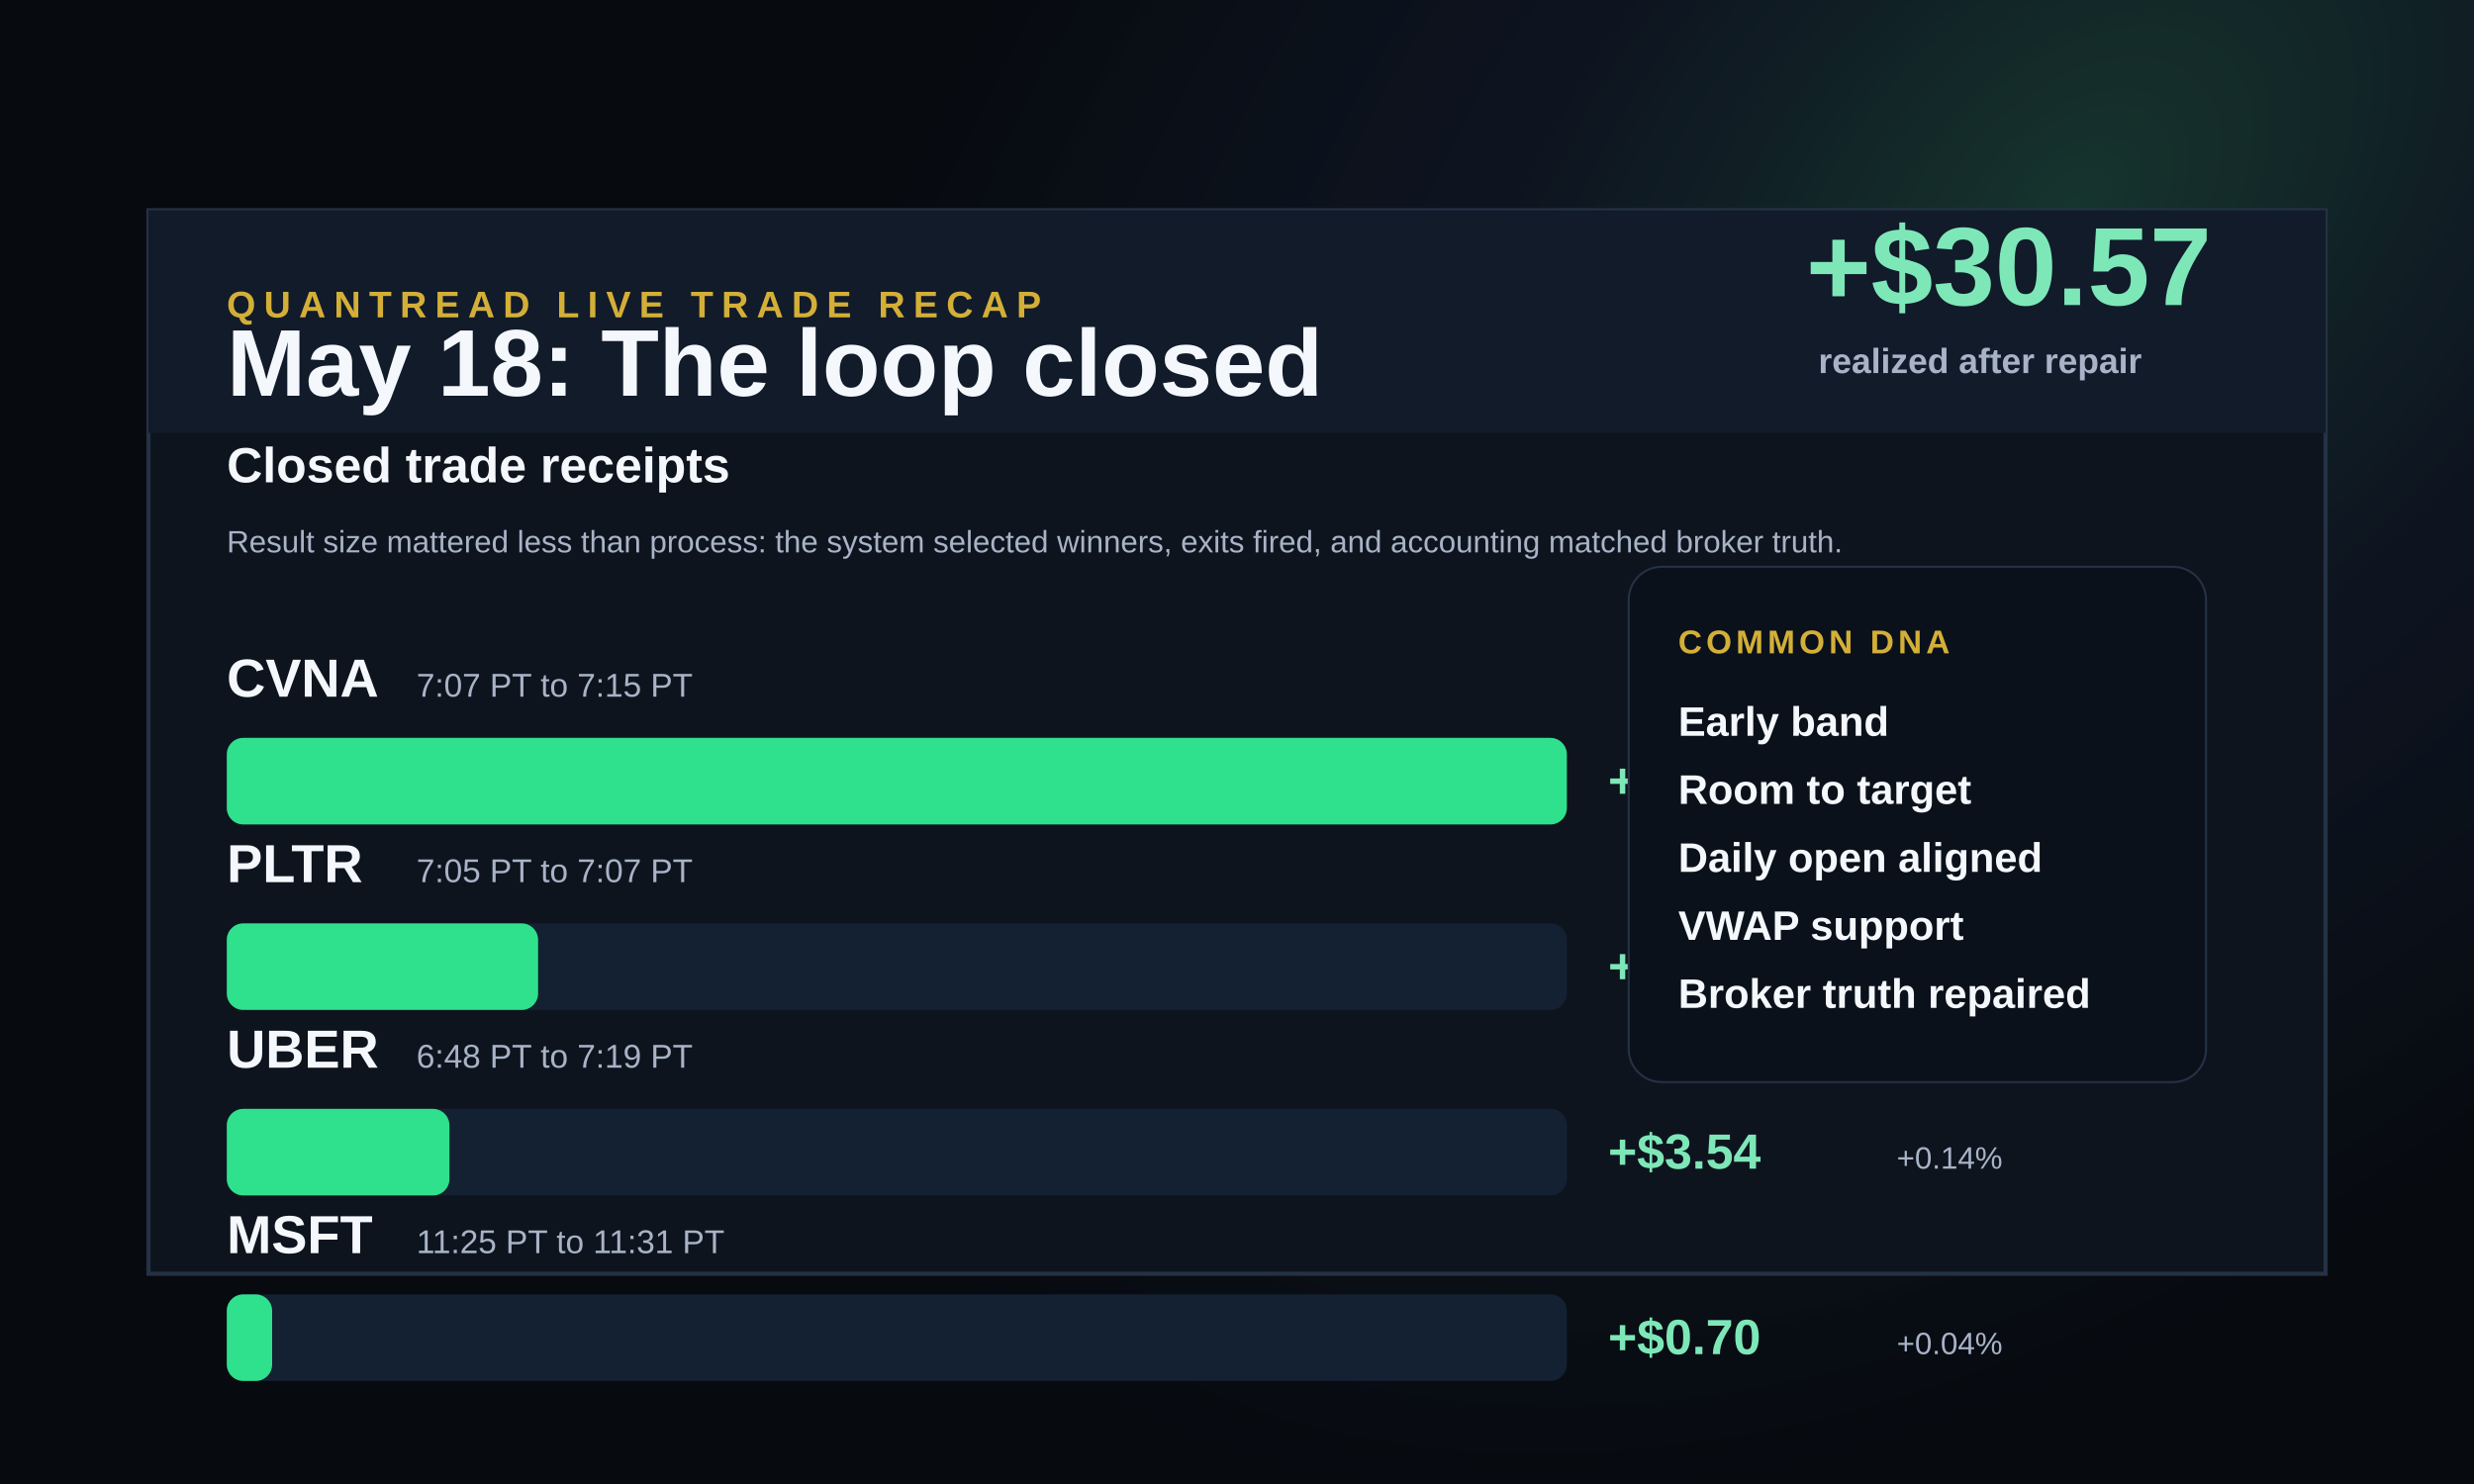
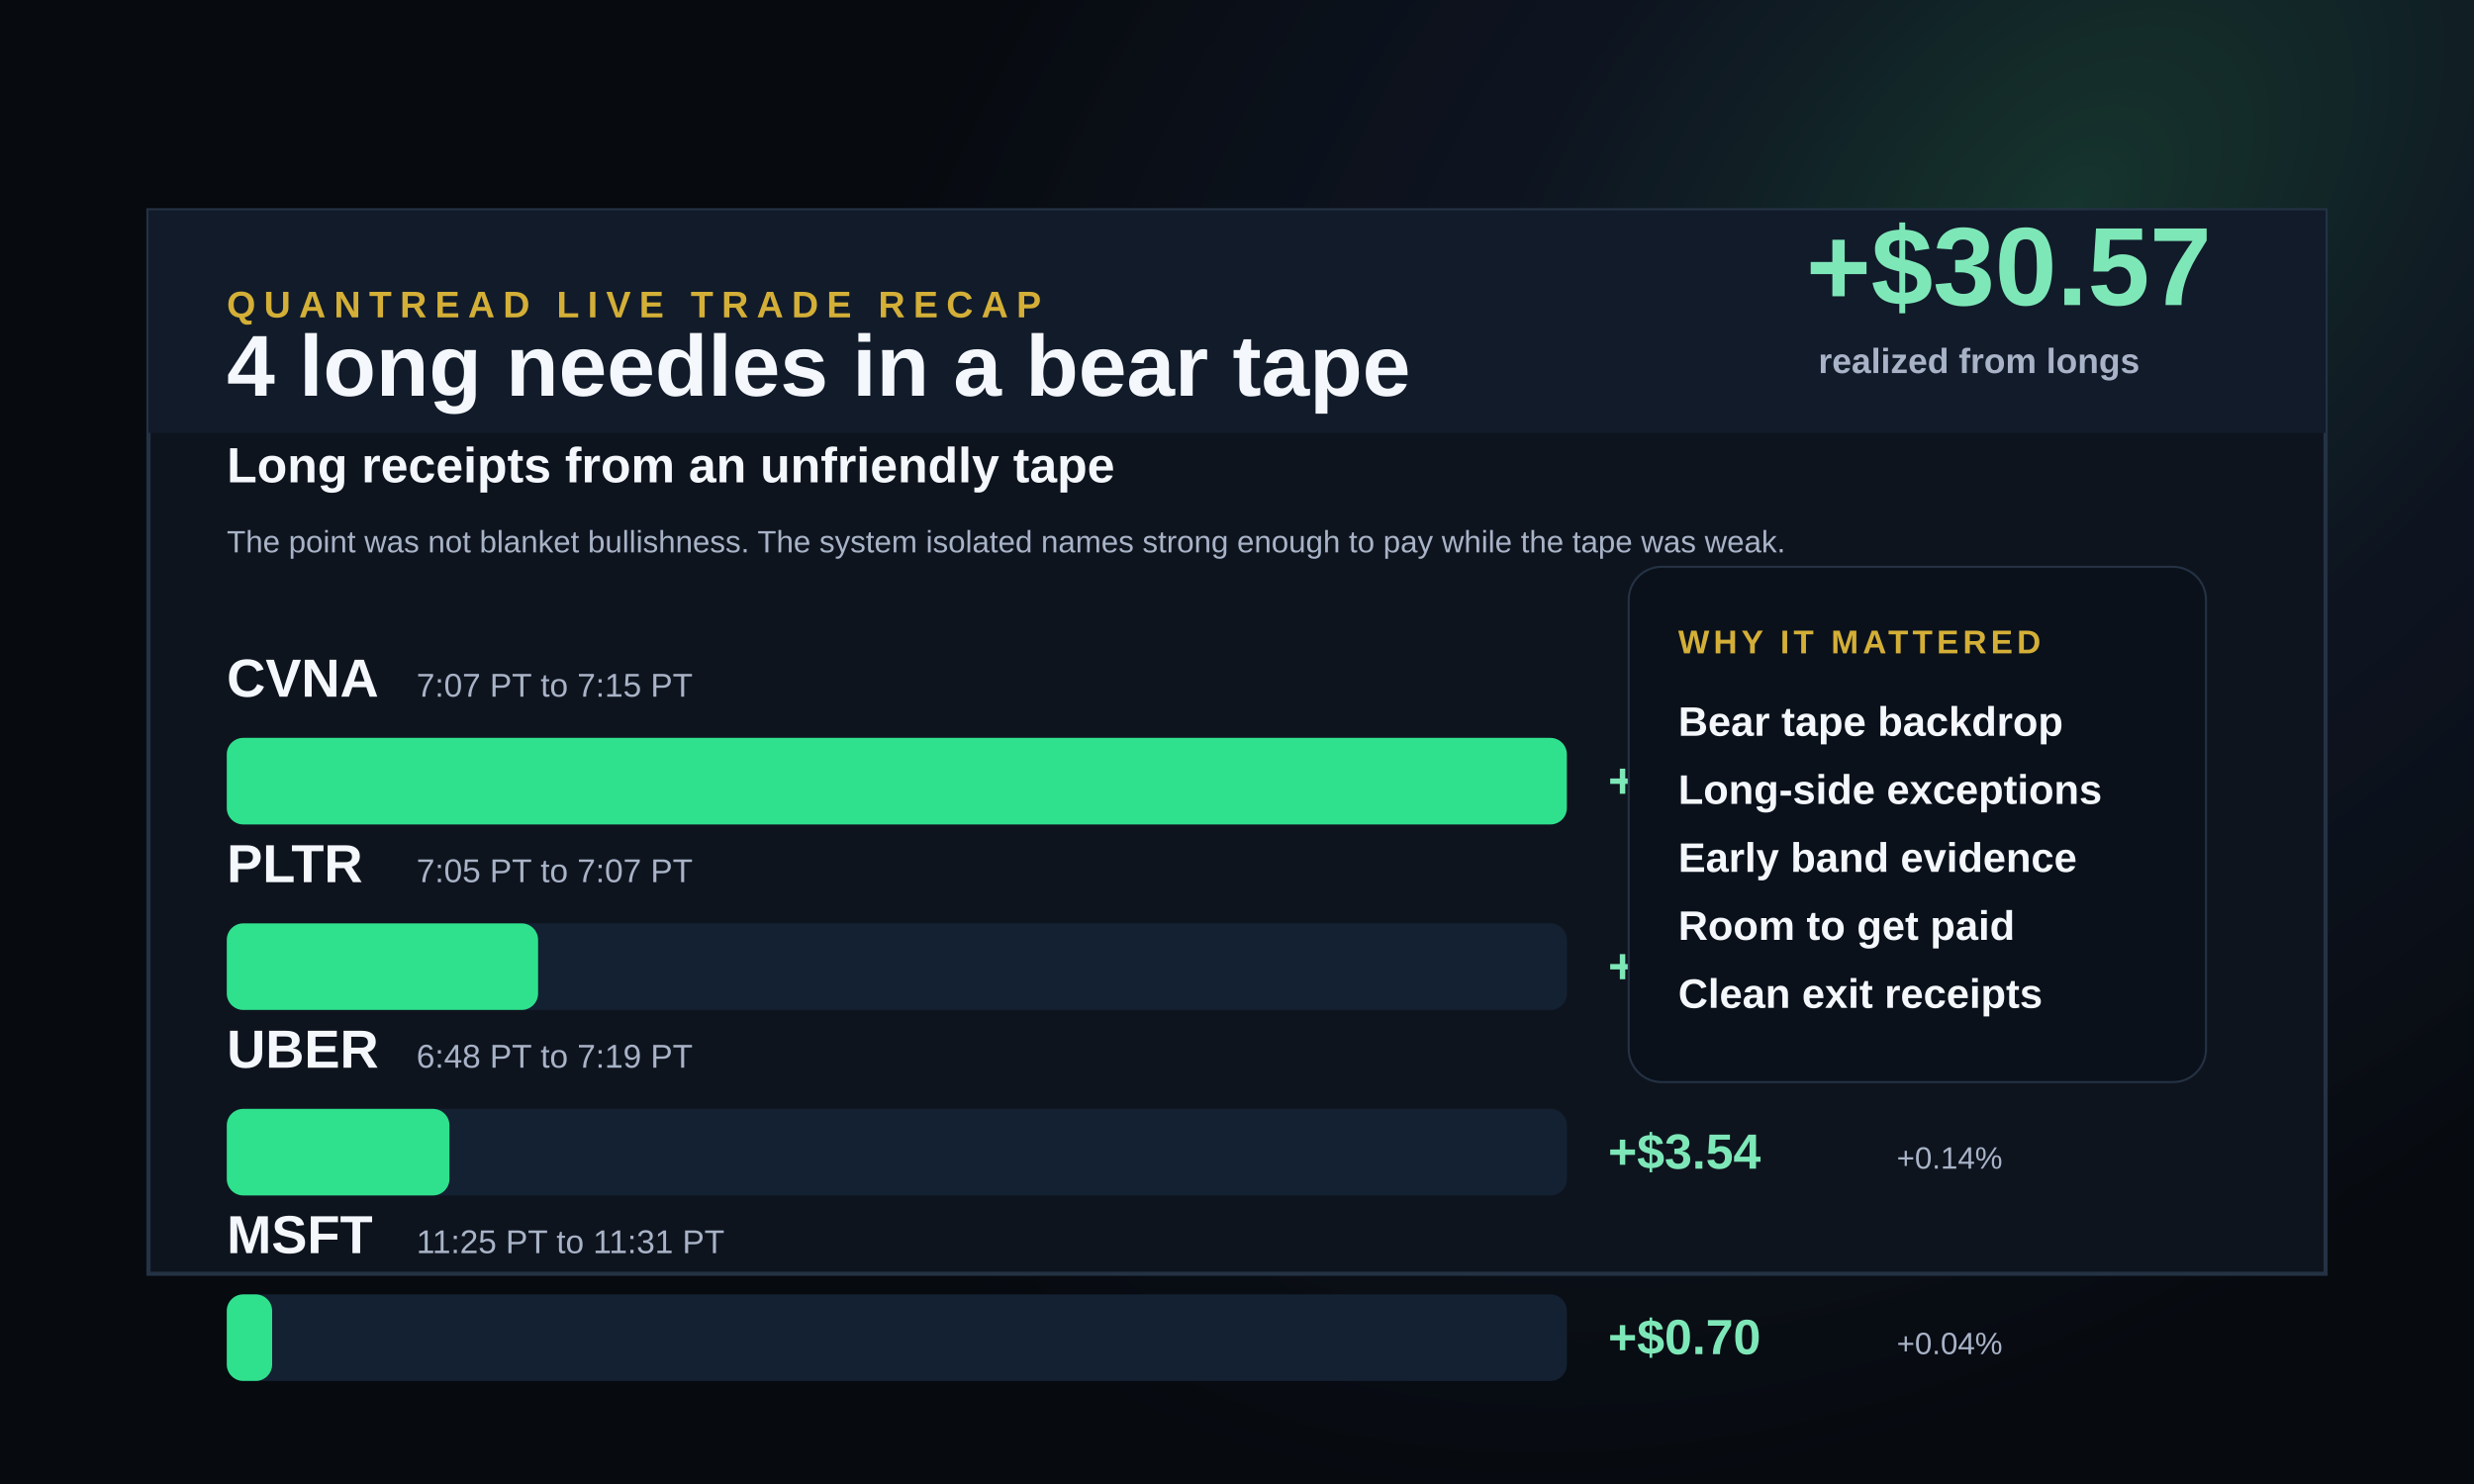
<svg xmlns="http://www.w3.org/2000/svg" width="1200" height="720" viewBox="0 0 1200 720" fill="none" role="img" aria-labelledby="title desc">
  <rect width="1200" height="720" fill="#070A0F" />
  <path d="M0 0H1200V720H0V0Z" fill="url(#bg)" />
  <path d="M72 102H1128V618H72V102Z" fill="#0E141E" stroke="#243244" stroke-width="2" />
  <path d="M72 102H1128V210H72V102Z" fill="#111B2A" />
  <text x="110" y="154" fill="#D4AF37" font-family="Arial, Helvetica, sans-serif" font-size="18" font-weight="800" letter-spacing="4">QUANTREAD LIVE TRADE RECAP</text>
-   <text x="110" y="192" fill="#F4F7FB" font-family="Arial, Helvetica, sans-serif" font-size="46" font-weight="900">May 18: The loop closed</text>
+   <text x="110" y="192" fill="#F4F7FB" font-family="Arial, Helvetica, sans-serif" font-size="42" font-weight="900">4 long needles in a bear tape</text>
  <text x="876" y="148" fill="#7EE7B8" font-family="Arial, Helvetica, sans-serif" font-size="54" font-weight="900">+$30.57</text>
-   <text x="882" y="181" fill="#A8B3C7" font-family="Arial, Helvetica, sans-serif" font-size="17" font-weight="700">realized after repair</text>
+   <text x="882" y="181" fill="#A8B3C7" font-family="Arial, Helvetica, sans-serif" font-size="17" font-weight="700">realized from longs</text>
  <g transform="translate(110 258)">
-     <text x="0" y="-24" fill="#F4F7FB" font-family="Arial, Helvetica, sans-serif" font-size="24" font-weight="900">Closed trade receipts</text>
-     <text x="0" y="10" fill="#A8B3C7" font-family="Arial, Helvetica, sans-serif" font-size="15">Result size mattered less than process: the system selected winners, exits fired, and accounting matched broker truth.</text>
+     <text x="0" y="-24" fill="#F4F7FB" font-family="Arial, Helvetica, sans-serif" font-size="24" font-weight="900">Long receipts from an unfriendly tape</text>
+     <text x="0" y="10" fill="#A8B3C7" font-family="Arial, Helvetica, sans-serif" font-size="15">The point was not blanket bullishness. The system isolated names strong enough to pay while the tape was weak.</text>
    <g transform="translate(0 60)">
      <text x="0" y="20" fill="#F4F7FB" font-family="Arial, Helvetica, sans-serif" font-size="26" font-weight="900">CVNA</text>
      <text x="92" y="20" fill="#A8B3C7" font-family="Arial, Helvetica, sans-serif" font-size="16">7:07 PT to 7:15 PT</text>
      <rect x="0" y="40" width="650" height="42" rx="8" fill="#142132" />
      <rect x="0" y="40" width="650" height="42" rx="8" fill="#2FE18D" />
      <text x="670" y="69" fill="#7EE7B8" font-family="Arial, Helvetica, sans-serif" font-size="24" font-weight="900">+$21.38</text>
      <text x="810" y="69" fill="#A8B3C7" font-family="Arial, Helvetica, sans-serif" font-size="15">+1.26%</text>
    </g>
    <g transform="translate(0 150)">
      <text x="0" y="20" fill="#F4F7FB" font-family="Arial, Helvetica, sans-serif" font-size="26" font-weight="900">PLTR</text>
      <text x="92" y="20" fill="#A8B3C7" font-family="Arial, Helvetica, sans-serif" font-size="16">7:05 PT to 7:07 PT</text>
      <rect x="0" y="40" width="650" height="42" rx="8" fill="#142132" />
      <rect x="0" y="40" width="151" height="42" rx="8" fill="#2FE18D" />
      <text x="670" y="69" fill="#7EE7B8" font-family="Arial, Helvetica, sans-serif" font-size="24" font-weight="900">+$4.95</text>
      <text x="810" y="69" fill="#A8B3C7" font-family="Arial, Helvetica, sans-serif" font-size="15">+0.20%</text>
    </g>
    <g transform="translate(0 240)">
      <text x="0" y="20" fill="#F4F7FB" font-family="Arial, Helvetica, sans-serif" font-size="26" font-weight="900">UBER</text>
      <text x="92" y="20" fill="#A8B3C7" font-family="Arial, Helvetica, sans-serif" font-size="16">6:48 PT to 7:19 PT</text>
      <rect x="0" y="40" width="650" height="42" rx="8" fill="#142132" />
      <rect x="0" y="40" width="108" height="42" rx="8" fill="#2FE18D" />
      <text x="670" y="69" fill="#7EE7B8" font-family="Arial, Helvetica, sans-serif" font-size="24" font-weight="900">+$3.54</text>
      <text x="810" y="69" fill="#A8B3C7" font-family="Arial, Helvetica, sans-serif" font-size="15">+0.14%</text>
    </g>
    <g transform="translate(0 330)">
      <text x="0" y="20" fill="#F4F7FB" font-family="Arial, Helvetica, sans-serif" font-size="26" font-weight="900">MSFT</text>
      <text x="92" y="20" fill="#A8B3C7" font-family="Arial, Helvetica, sans-serif" font-size="16">11:25 PT to 11:31 PT</text>
      <rect x="0" y="40" width="650" height="42" rx="8" fill="#142132" />
      <rect x="0" y="40" width="22" height="42" rx="8" fill="#2FE18D" />
      <text x="670" y="69" fill="#7EE7B8" font-family="Arial, Helvetica, sans-serif" font-size="24" font-weight="900">+$0.70</text>
      <text x="810" y="69" fill="#A8B3C7" font-family="Arial, Helvetica, sans-serif" font-size="15">+0.04%</text>
    </g>
  </g>
  <g transform="translate(790 275)">
    <rect x="0" y="0" width="280" height="250" rx="16" fill="#0A111B" stroke="#243244" />
-     <text x="24" y="42" fill="#D4AF37" font-family="Arial, Helvetica, sans-serif" font-size="16" font-weight="900" letter-spacing="2">COMMON DNA</text>
-     <text x="24" y="82" fill="#F4F7FB" font-family="Arial, Helvetica, sans-serif" font-size="20" font-weight="900">Early band</text>
-     <text x="24" y="115" fill="#F4F7FB" font-family="Arial, Helvetica, sans-serif" font-size="20" font-weight="900">Room to target</text>
-     <text x="24" y="148" fill="#F4F7FB" font-family="Arial, Helvetica, sans-serif" font-size="20" font-weight="900">Daily open aligned</text>
-     <text x="24" y="181" fill="#F4F7FB" font-family="Arial, Helvetica, sans-serif" font-size="20" font-weight="900">VWAP support</text>
-     <text x="24" y="214" fill="#F4F7FB" font-family="Arial, Helvetica, sans-serif" font-size="20" font-weight="900">Broker truth repaired</text>
+     <text x="24" y="42" fill="#D4AF37" font-family="Arial, Helvetica, sans-serif" font-size="16" font-weight="900" letter-spacing="2">WHY IT MATTERED</text>
+     <text x="24" y="82" fill="#F4F7FB" font-family="Arial, Helvetica, sans-serif" font-size="20" font-weight="900">Bear tape backdrop</text>
+     <text x="24" y="115" fill="#F4F7FB" font-family="Arial, Helvetica, sans-serif" font-size="20" font-weight="900">Long-side exceptions</text>
+     <text x="24" y="148" fill="#F4F7FB" font-family="Arial, Helvetica, sans-serif" font-size="20" font-weight="900">Early band evidence</text>
+     <text x="24" y="181" fill="#F4F7FB" font-family="Arial, Helvetica, sans-serif" font-size="20" font-weight="900">Room to get paid</text>
+     <text x="24" y="214" fill="#F4F7FB" font-family="Arial, Helvetica, sans-serif" font-size="20" font-weight="900">Clean exit receipts</text>
  </g>
  <defs>
    <radialGradient id="bg" cx="0" cy="0" r="1" gradientUnits="userSpaceOnUse" gradientTransform="translate(1010 100) rotate(136) scale(760 480)">
      <stop stop-color="#183A31" stop-opacity="0.9" />
      <stop offset="0.48" stop-color="#101827" stop-opacity="0.7" />
      <stop offset="1" stop-color="#070A0F" stop-opacity="1" />
    </radialGradient>
  </defs>
</svg>
